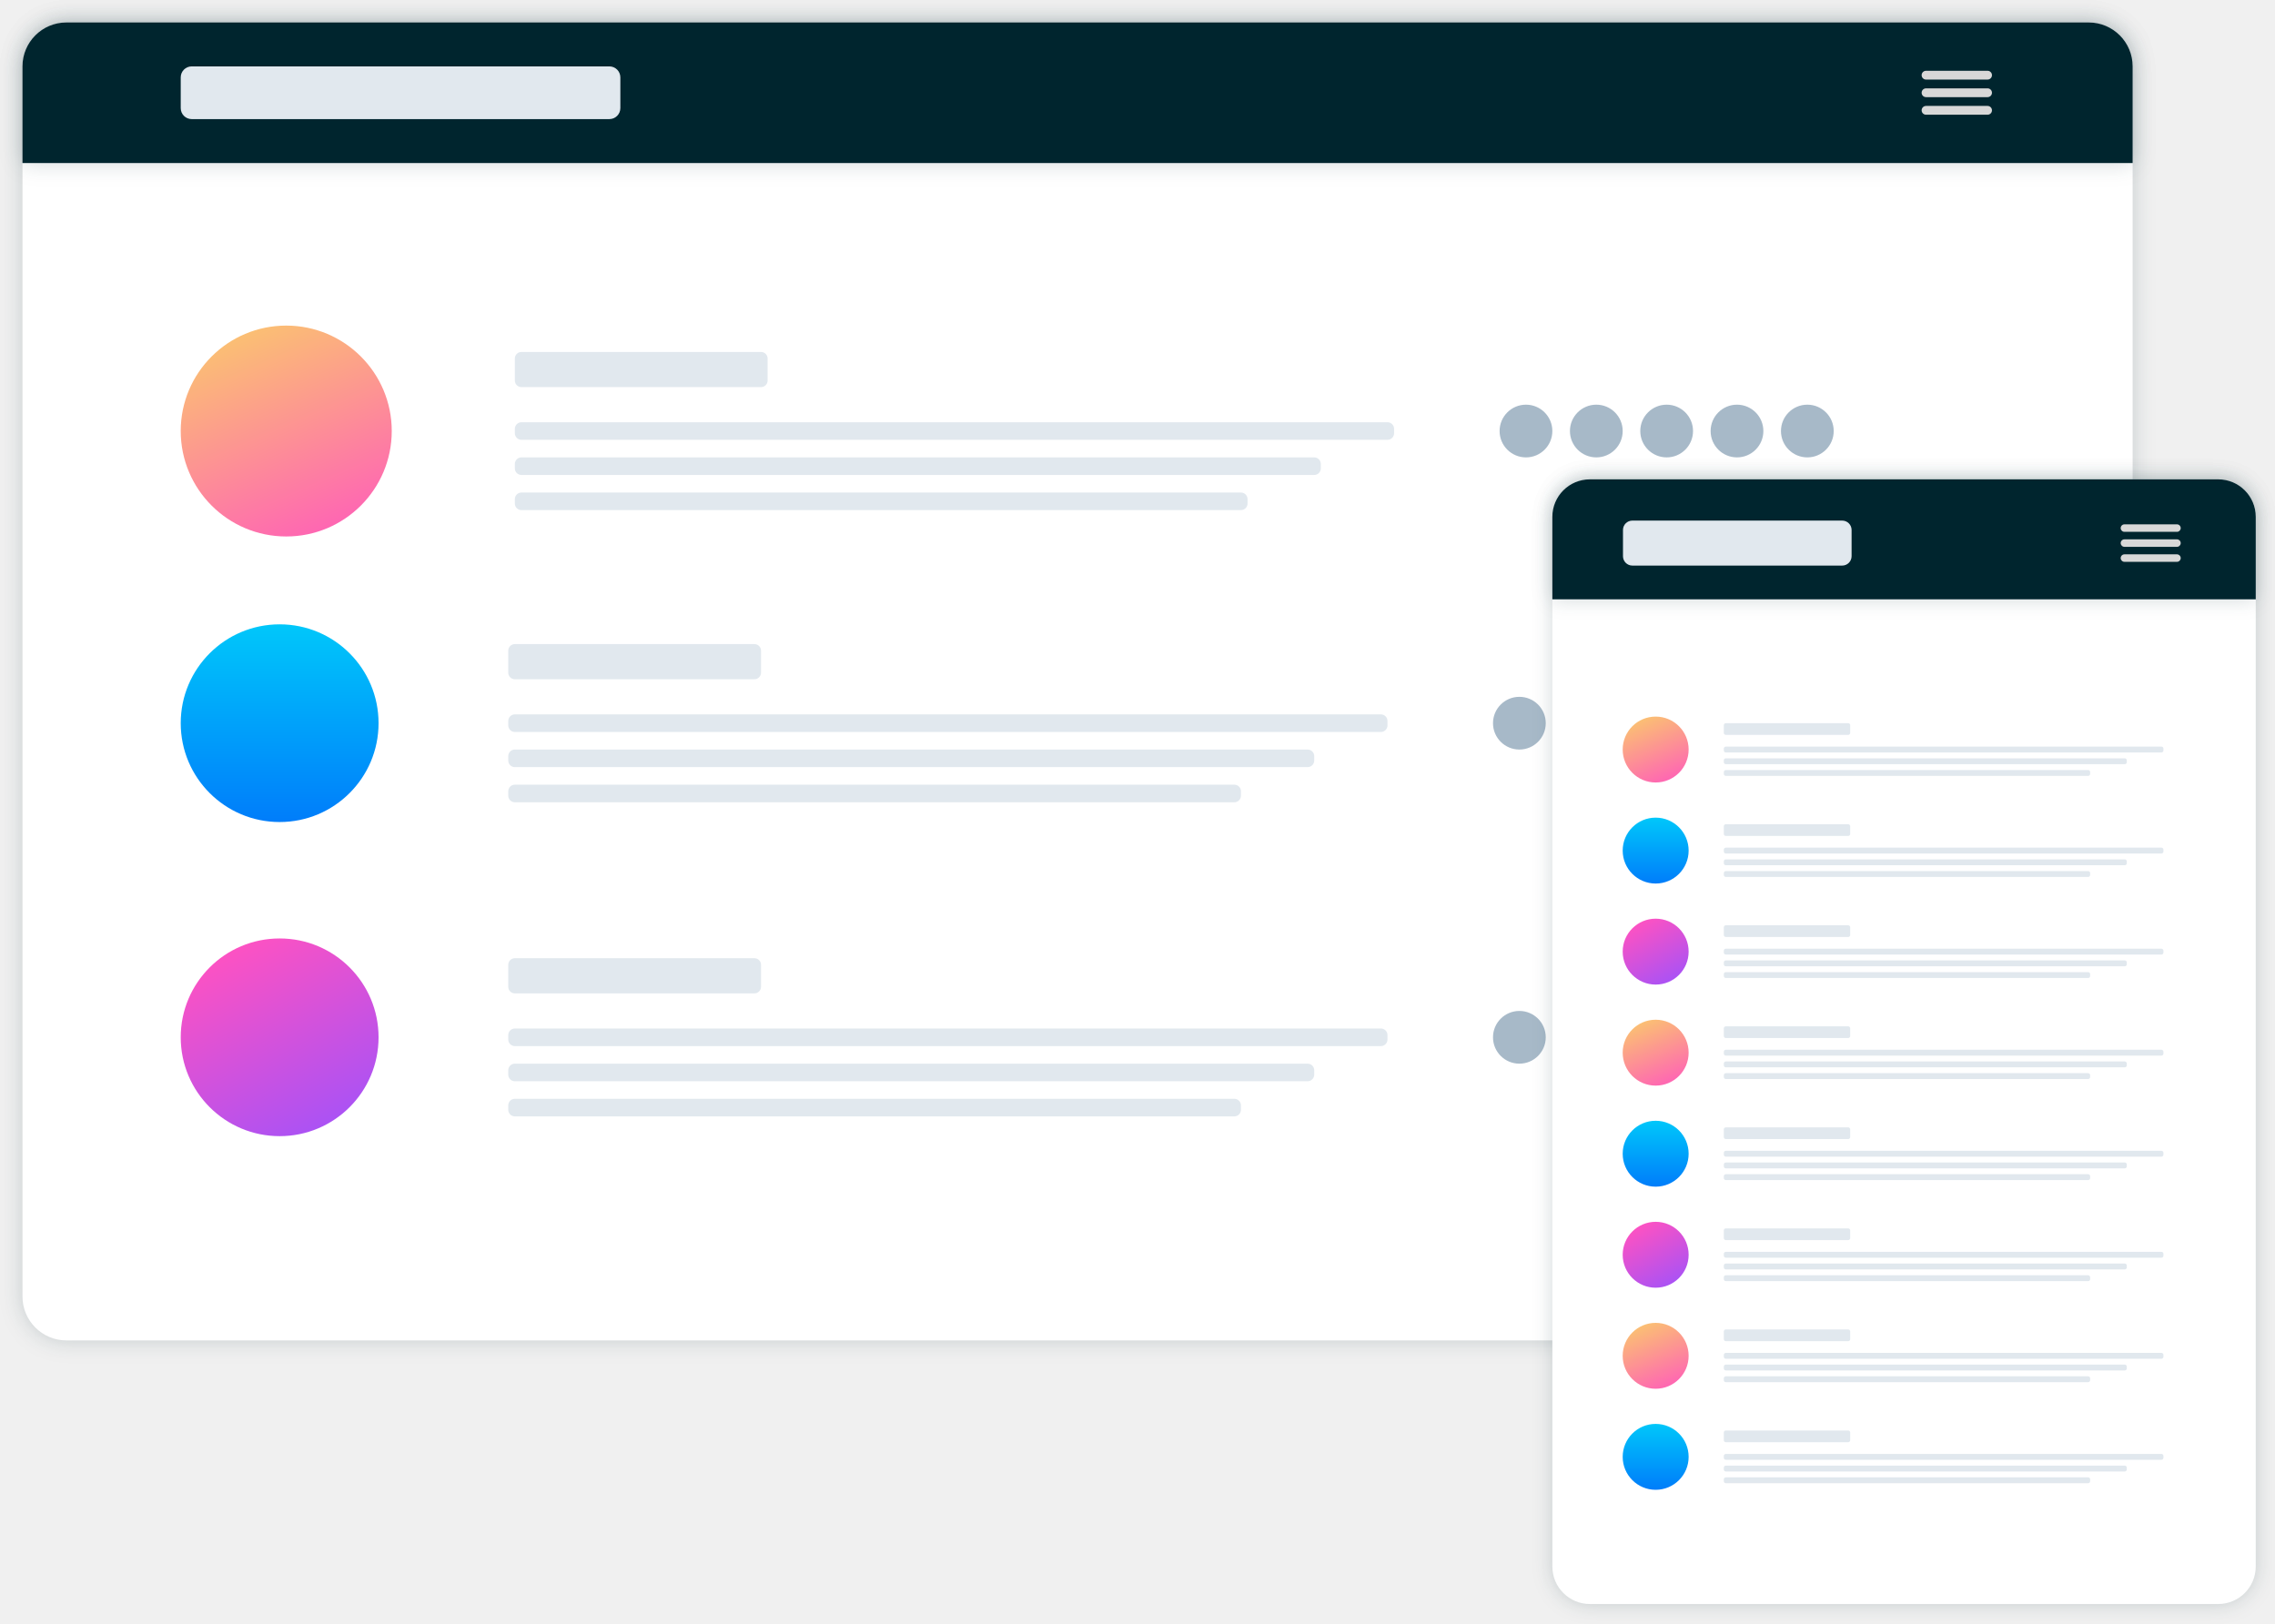
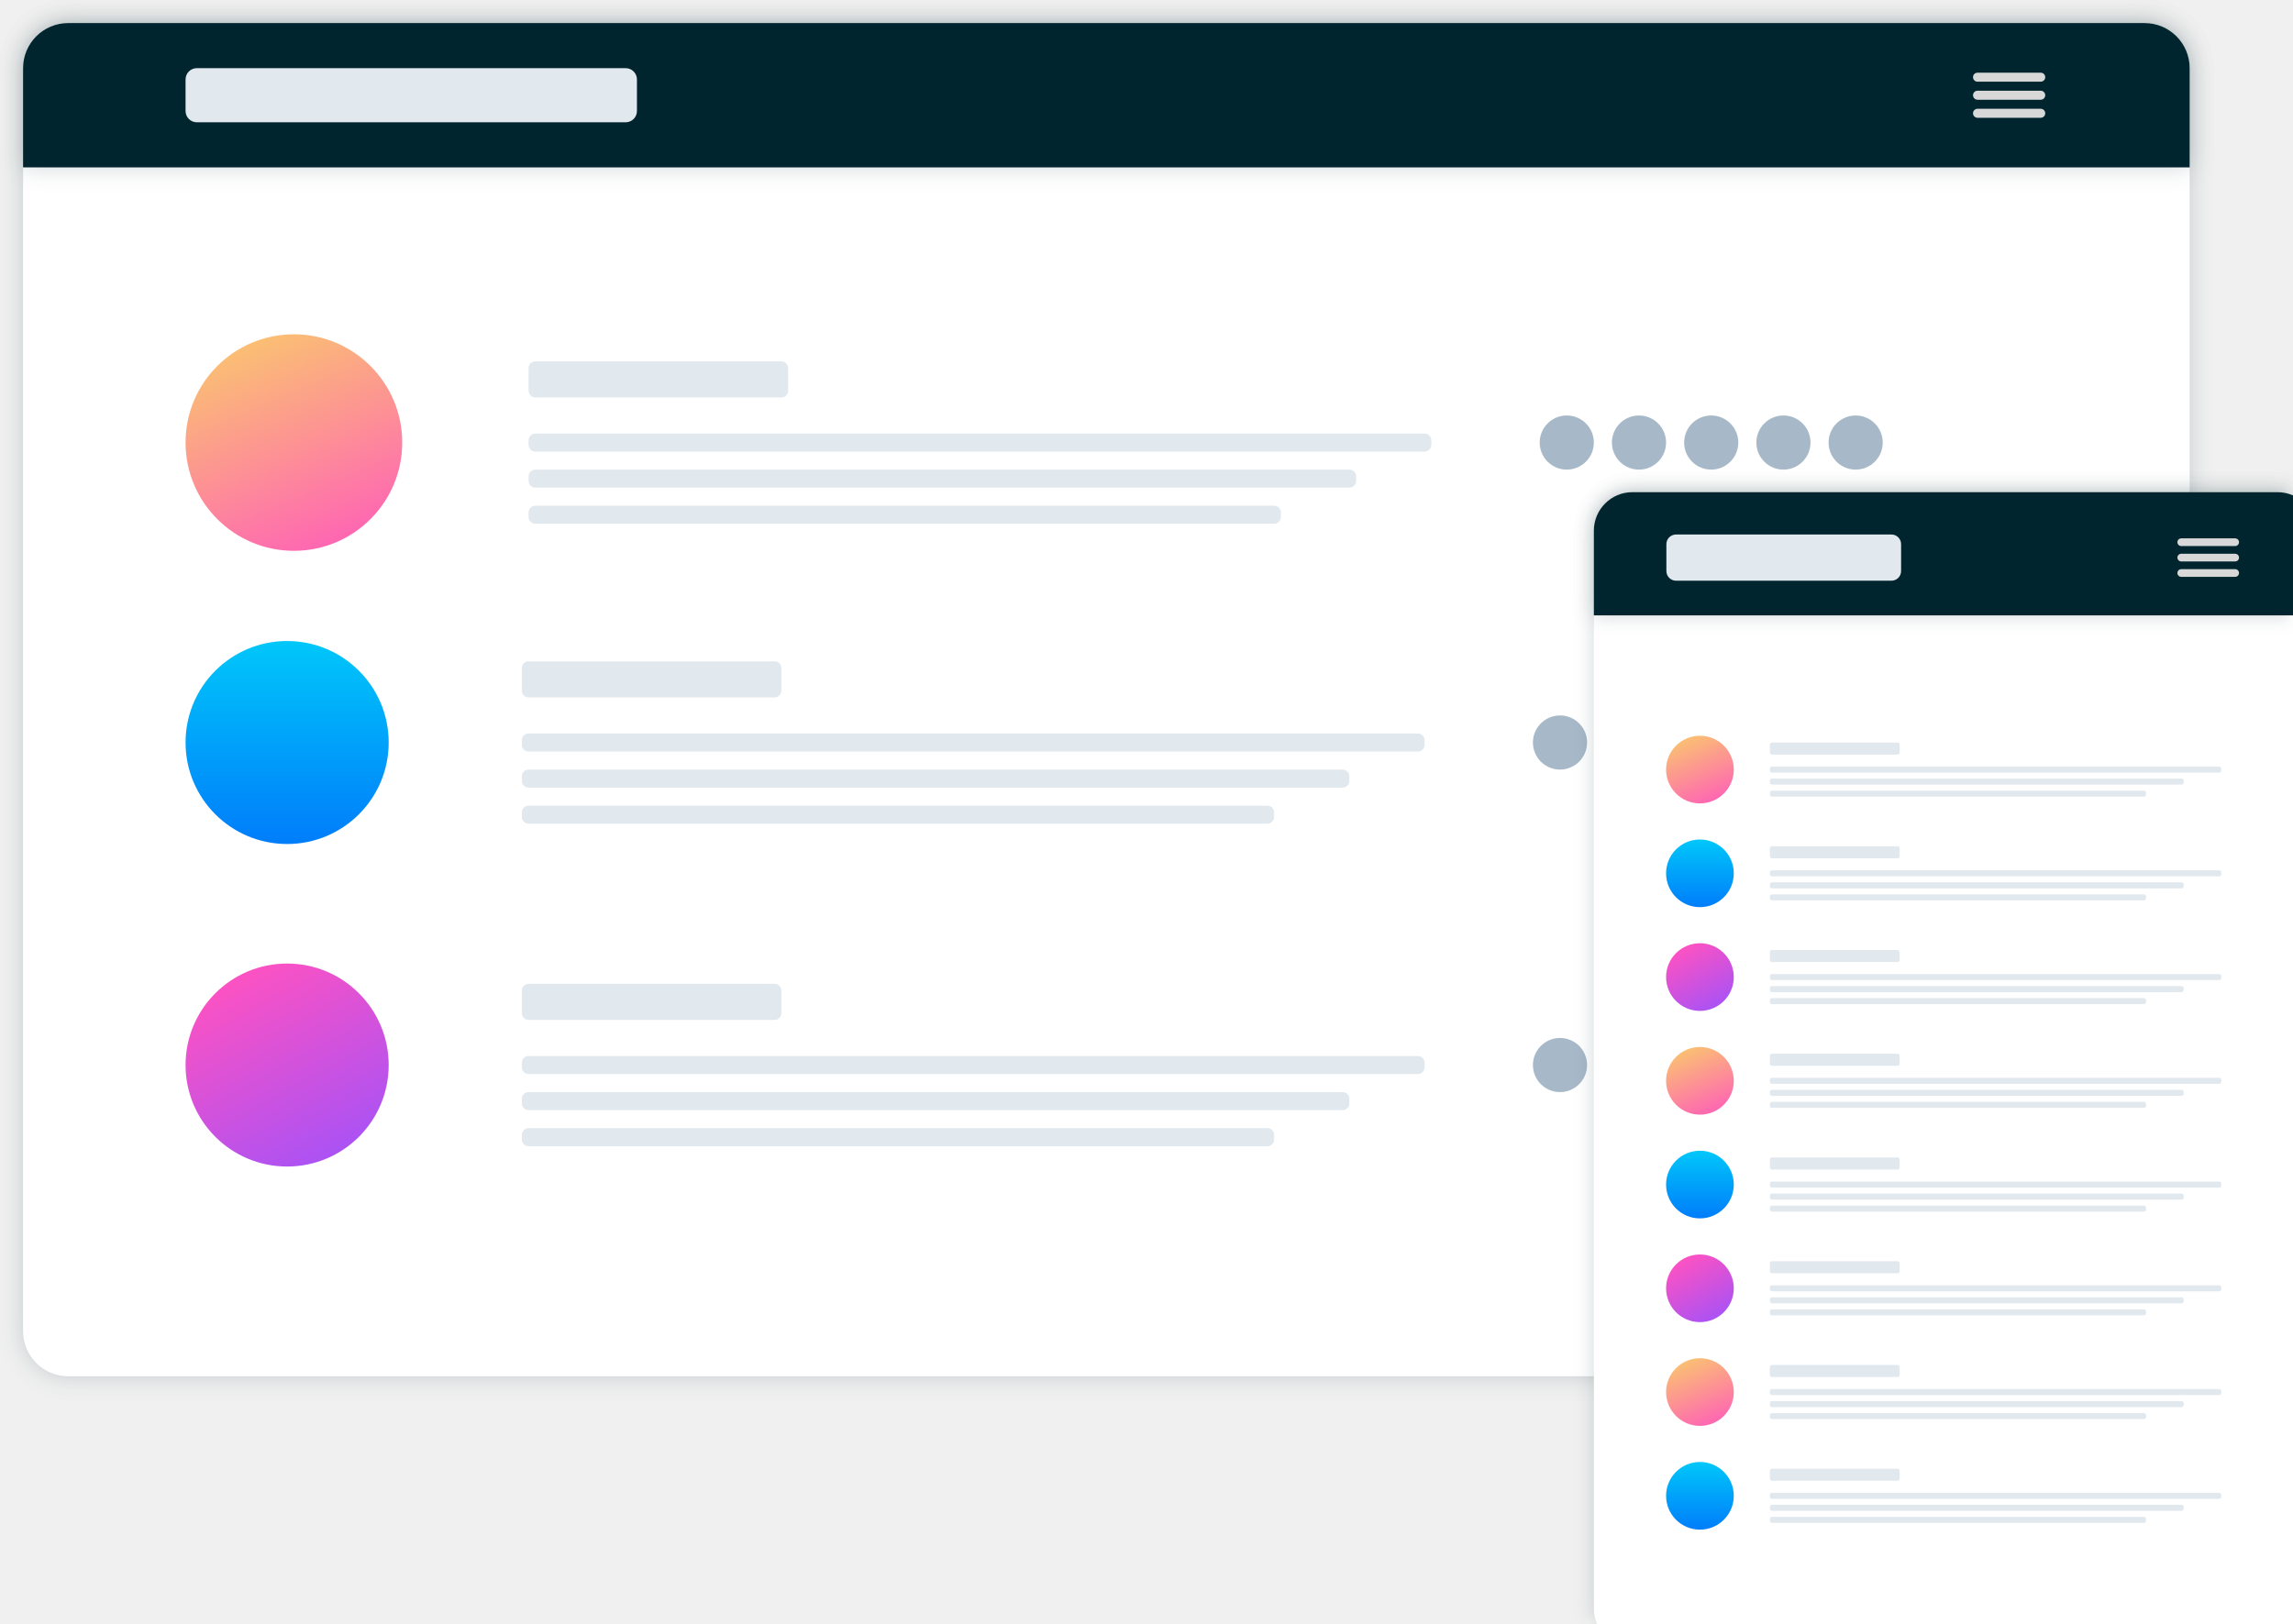
- <svg xmlns="http://www.w3.org/2000/svg" xmlns:xlink="http://www.w3.org/1999/xlink" width="709" height="506">
+ <svg xmlns="http://www.w3.org/2000/svg" xmlns:xlink="http://www.w3.org/1999/xlink" viewbox="0 0 709 506">
  <defs>
    <rect id="b" width="657.638" height="410.833" rx="13.701" />
    <filter x="-1.6%" y="-2.6%" width="103.2%" height="105.1%" filterUnits="objectBoundingBox" id="a">
      <feOffset in="SourceAlpha" result="shadowOffsetOuter1" />
      <feGaussianBlur stdDeviation="3.5" in="shadowOffsetOuter1" result="shadowBlurOuter1" />
      <feColorMatrix values="0 0 0 0 0 0 0 0 0 0.145 0 0 0 0 0.18 0 0 0 0.182 0" in="shadowBlurOuter1" />
    </filter>
    <path d="M13.7 0h630.237c7.567 0 13.7 6.134 13.7 13.7v30.122H0V13.701C0 6.134 6.134 0 13.7 0z" id="d" />
    <filter x="-1.6%" y="-24%" width="103.2%" height="147.9%" filterUnits="objectBoundingBox" id="c">
      <feOffset in="SourceAlpha" result="shadowOffsetOuter1" />
      <feGaussianBlur stdDeviation="3.5" in="shadowOffsetOuter1" result="shadowBlurOuter1" />
      <feColorMatrix values="0 0 0 0 0 0 0 0 0 0.145 0 0 0 0 0.18 0 0 0 0.182 0" in="shadowBlurOuter1" />
    </filter>
    <linearGradient x1="14.811%" y1="-22.362%" x2="75.996%" y2="119.406%" id="e">
      <stop stop-color="#FAD961" offset="0%" />
      <stop stop-color="#FF52C1" offset="100%" />
    </linearGradient>
    <linearGradient x1="50%" y1="0%" x2="50%" y2="100%" id="f">
      <stop stop-color="#00C7FA" offset="0%" />
      <stop stop-color="#007DFA" offset="100%" />
    </linearGradient>
    <linearGradient x1="28.973%" y1="0%" x2="90.2%" y2="111.244%" id="g">
      <stop stop-color="#FF52C1" offset="0%" />
      <stop stop-color="#9952FF" offset="100%" />
    </linearGradient>
    <path d="M11.691 0h195.83c6.457 0 11.692 5.234 11.692 11.691v327.195c0 6.457-5.235 11.692-11.692 11.692H11.691C5.234 350.578 0 345.343 0 338.886V11.691C0 5.234 5.234 0 11.691 0z" id="i" />
    <filter x="-4.1%" y="-2.6%" width="108.2%" height="105.1%" filterUnits="objectBoundingBox" id="h">
      <feOffset in="SourceAlpha" result="shadowOffsetOuter1" />
      <feGaussianBlur stdDeviation="3" in="shadowOffsetOuter1" result="shadowBlurOuter1" />
      <feColorMatrix values="0 0 0 0 0 0 0 0 0 0.145 0 0 0 0 0.18 0 0 0 0.182 0" in="shadowBlurOuter1" />
    </filter>
    <path d="M11.691 0h195.83c6.457 0 11.692 5.234 11.692 11.691v25.704H0V11.691C0 5.234 5.234 0 11.691 0z" id="k" />
    <filter x="-4.1%" y="-24.1%" width="108.2%" height="148.1%" filterUnits="objectBoundingBox" id="j">
      <feOffset in="SourceAlpha" result="shadowOffsetOuter1" />
      <feGaussianBlur stdDeviation="3" in="shadowOffsetOuter1" result="shadowBlurOuter1" />
      <feColorMatrix values="0 0 0 0 0 0 0 0 0 0.145 0 0 0 0 0.18 0 0 0 0.182 0" in="shadowBlurOuter1" />
    </filter>
  </defs>
  <g fill="none" fill-rule="evenodd">
    <g transform="translate(7 7)">
      <use fill="#000" filter="url(#a)" xlink:href="#b" />
      <use fill="#FFF" xlink:href="#b" />
      <use fill="#000" filter="url(#c)" xlink:href="#d" />
      <use fill="#00252E" xlink:href="#d" />
      <rect fill="#E1E8EE" x="49.323" y="13.694" width="137.008" height="16.433" rx="3.425" />
      <g transform="translate(591.874 15.064)" fill="#D8D8D8">
        <rect width="21.921" height="2.739" rx="1.369" />
        <rect y="5.478" width="21.921" height="2.739" rx="1.369" />
        <rect y="10.956" width="21.921" height="2.739" rx="1.369" />
      </g>
      <g transform="translate(49.323 94.492)">
        <ellipse fill="url(#e)" cx="32.882" cy="32.867" rx="32.882" ry="32.867" />
        <g transform="translate(104.126 8.217)" fill="#E1E8EE">
          <rect width="78.78" height="10.956" rx="2.055" />
          <rect y="21.911" width="274.016" height="5.478" rx="2.055" />
          <rect y="32.867" width="251.181" height="5.478" rx="2.055" />
          <rect y="43.822" width="228.346" height="5.478" rx="2.055" />
        </g>
        <g transform="translate(411.024 24.65)" fill="#A7B9C8">
          <ellipse cx="8.22" cy="8.217" rx="8.22" ry="8.217" />
          <ellipse cx="52.063" cy="8.217" rx="8.22" ry="8.217" />
          <ellipse cx="30.142" cy="8.217" rx="8.22" ry="8.217" />
          <ellipse cx="73.984" cy="8.217" rx="8.22" ry="8.217" />
          <ellipse cx="95.906" cy="8.217" rx="8.22" ry="8.217" />
        </g>
      </g>
      <g transform="translate(49.323 187.614)">
        <ellipse fill="url(#f)" cx="30.827" cy="30.813" rx="30.827" ry="30.813" />
        <g transform="translate(102.07 6.162)" fill="#E1E8EE">
          <rect width="78.78" height="10.956" rx="2.055" />
          <rect y="21.911" width="274.016" height="5.478" rx="2.055" />
          <rect y="32.867" width="251.181" height="5.478" rx="2.055" />
          <rect y="43.822" width="228.346" height="5.478" rx="2.055" />
        </g>
        <g transform="translate(408.969 22.596)" fill="#A7B9C8">
          <ellipse cx="8.22" cy="8.217" rx="8.22" ry="8.217" />
          <ellipse cx="52.063" cy="8.217" rx="8.22" ry="8.217" />
          <ellipse cx="30.142" cy="8.217" rx="8.22" ry="8.217" />
        </g>
      </g>
      <g transform="translate(49.323 285.53)">
        <ellipse fill="url(#g)" cx="30.827" cy="30.813" rx="30.827" ry="30.813" />
        <g transform="translate(102.07 6.162)" fill="#E1E8EE">
          <rect width="78.78" height="10.956" rx="2.055" />
          <rect y="21.911" width="274.016" height="5.478" rx="2.055" />
          <rect y="32.867" width="251.181" height="5.478" rx="2.055" />
          <rect y="43.822" width="228.346" height="5.478" rx="2.055" />
        </g>
        <g transform="translate(408.969 22.596)" fill="#A7B9C8">
          <ellipse cx="8.22" cy="8.217" rx="8.22" ry="8.217" />
          <ellipse cx="52.063" cy="8.217" rx="8.22" ry="8.217" />
          <ellipse cx="30.142" cy="8.217" rx="8.22" ry="8.217" />
          <ellipse cx="73.984" cy="8.217" rx="8.22" ry="8.217" />
        </g>
      </g>
    </g>
    <g transform="translate(483.787 149.422)">
      <use fill="#000" filter="url(#h)" xlink:href="#i" />
      <use fill="#FFF" xlink:href="#i" />
    </g>
    <g transform="translate(483.787 149.422)">
      <use fill="#000" filter="url(#j)" xlink:href="#k" />
      <use fill="#00252E" xlink:href="#k" />
    </g>
    <g transform="translate(505.8 162.277)">
      <rect fill="#E1E8EE" width="71.244" height="14.023" rx="2.923" />
      <g transform="translate(155.111 1.169)" fill="#D8D8D8">
        <rect width="18.706" height="2.337" rx="1.169" />
        <rect y="4.674" width="18.706" height="2.337" rx="1.169" />
        <rect y="9.349" width="18.706" height="2.337" rx="1.169" />
      </g>
    </g>
    <g transform="translate(505.709 223.372)">
      <ellipse fill="url(#e)" cx="10.276" cy="10.271" rx="10.276" ry="10.271" />
      <g transform="translate(31.512 2.054)" fill="#E1E8EE">
        <rect width="39.39" height="3.652" rx=".63" />
        <rect y="7.304" width="137.008" height="1.826" rx=".63" />
        <rect y="10.956" width="125.591" height="1.826" rx=".63" />
        <rect y="14.607" width="114.173" height="1.826" rx=".63" />
      </g>
    </g>
    <g transform="translate(505.709 317.864)">
      <ellipse fill="url(#e)" cx="10.276" cy="10.271" rx="10.276" ry="10.271" />
      <g transform="translate(31.512 2.054)" fill="#E1E8EE">
        <rect width="39.39" height="3.652" rx=".63" />
        <rect y="7.304" width="137.008" height="1.826" rx=".63" />
        <rect y="10.956" width="125.591" height="1.826" rx=".63" />
        <rect y="14.607" width="114.173" height="1.826" rx=".63" />
      </g>
    </g>
    <g transform="translate(505.709 254.87)">
      <g transform="translate(31.512 2.054)" fill="#E1E8EE">
        <rect width="39.39" height="3.652" rx=".63" />
        <rect y="7.304" width="137.008" height="1.826" rx=".63" />
        <rect y="10.956" width="125.591" height="1.826" rx=".63" />
        <rect y="14.607" width="114.173" height="1.826" rx=".63" />
      </g>
      <ellipse fill="url(#f)" cx="10.276" cy="10.271" rx="10.276" ry="10.271" />
    </g>
    <g transform="translate(505.709 349.361)">
      <g transform="translate(31.512 2.054)" fill="#E1E8EE">
        <rect width="39.39" height="3.652" rx=".63" />
        <rect y="7.304" width="137.008" height="1.826" rx=".63" />
        <rect y="10.956" width="125.591" height="1.826" rx=".63" />
        <rect y="14.607" width="114.173" height="1.826" rx=".63" />
      </g>
      <ellipse fill="url(#f)" cx="10.276" cy="10.271" rx="10.276" ry="10.271" />
    </g>
    <g transform="translate(505.709 286.367)">
      <g transform="translate(31.512 2.054)" fill="#E1E8EE">
        <rect width="39.39" height="3.652" rx=".63" />
        <rect y="7.304" width="137.008" height="1.826" rx=".63" />
        <rect y="10.956" width="125.591" height="1.826" rx=".63" />
        <rect y="14.607" width="114.173" height="1.826" rx=".63" />
      </g>
      <ellipse fill="url(#g)" cx="10.276" cy="10.271" rx="10.276" ry="10.271" />
    </g>
    <g transform="translate(505.709 380.858)">
      <g transform="translate(31.512 2.054)" fill="#E1E8EE">
        <rect width="39.39" height="3.652" rx=".63" />
        <rect y="7.304" width="137.008" height="1.826" rx=".63" />
        <rect y="10.956" width="125.591" height="1.826" rx=".63" />
        <rect y="14.607" width="114.173" height="1.826" rx=".63" />
      </g>
      <ellipse fill="url(#g)" cx="10.276" cy="10.271" rx="10.276" ry="10.271" />
    </g>
    <g transform="translate(505.709 412.356)">
      <ellipse fill="url(#e)" cx="10.276" cy="10.271" rx="10.276" ry="10.271" />
      <g transform="translate(31.512 2.054)" fill="#E1E8EE">
        <rect width="39.39" height="3.652" rx=".63" />
        <rect y="7.304" width="137.008" height="1.826" rx=".63" />
        <rect y="10.956" width="125.591" height="1.826" rx=".63" />
        <rect y="14.607" width="114.173" height="1.826" rx=".63" />
      </g>
    </g>
    <g transform="translate(505.709 443.853)">
      <g transform="translate(31.512 2.054)" fill="#E1E8EE">
        <rect width="39.39" height="3.652" rx=".63" />
        <rect y="7.304" width="137.008" height="1.826" rx=".63" />
        <rect y="10.956" width="125.591" height="1.826" rx=".63" />
        <rect y="14.607" width="114.173" height="1.826" rx=".63" />
      </g>
      <ellipse fill="url(#f)" cx="10.276" cy="10.271" rx="10.276" ry="10.271" />
    </g>
  </g>
</svg>
